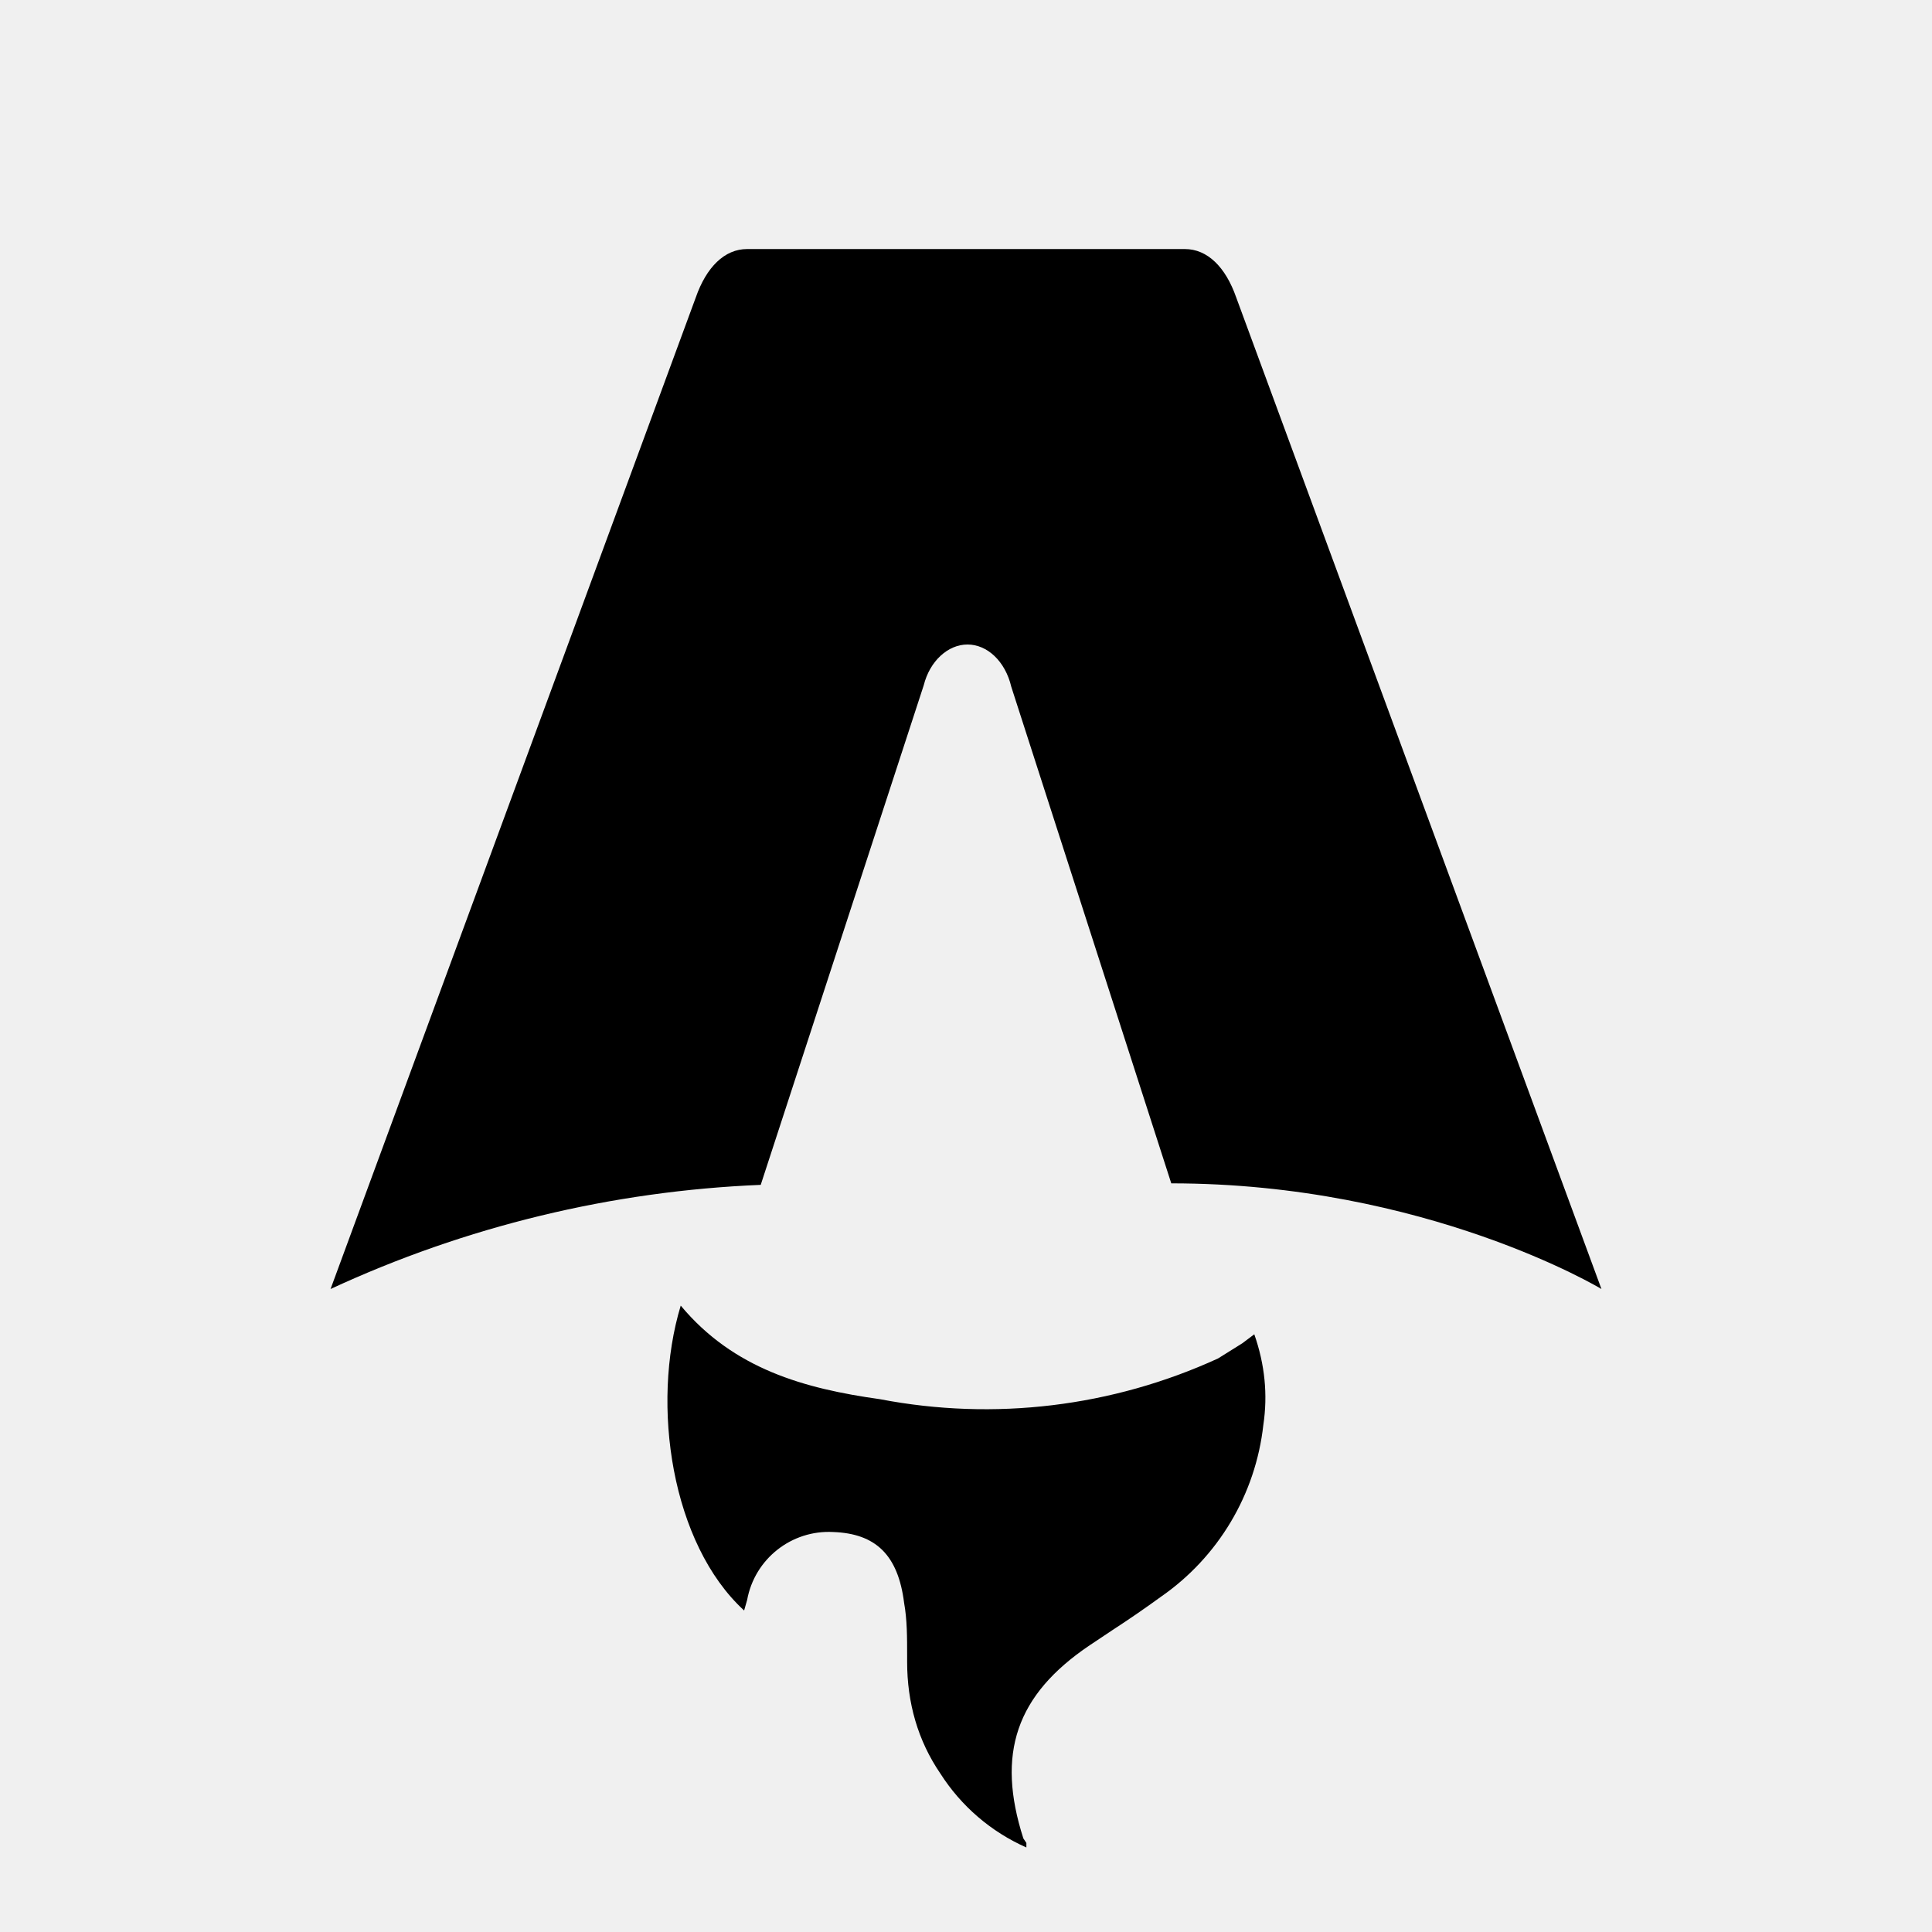
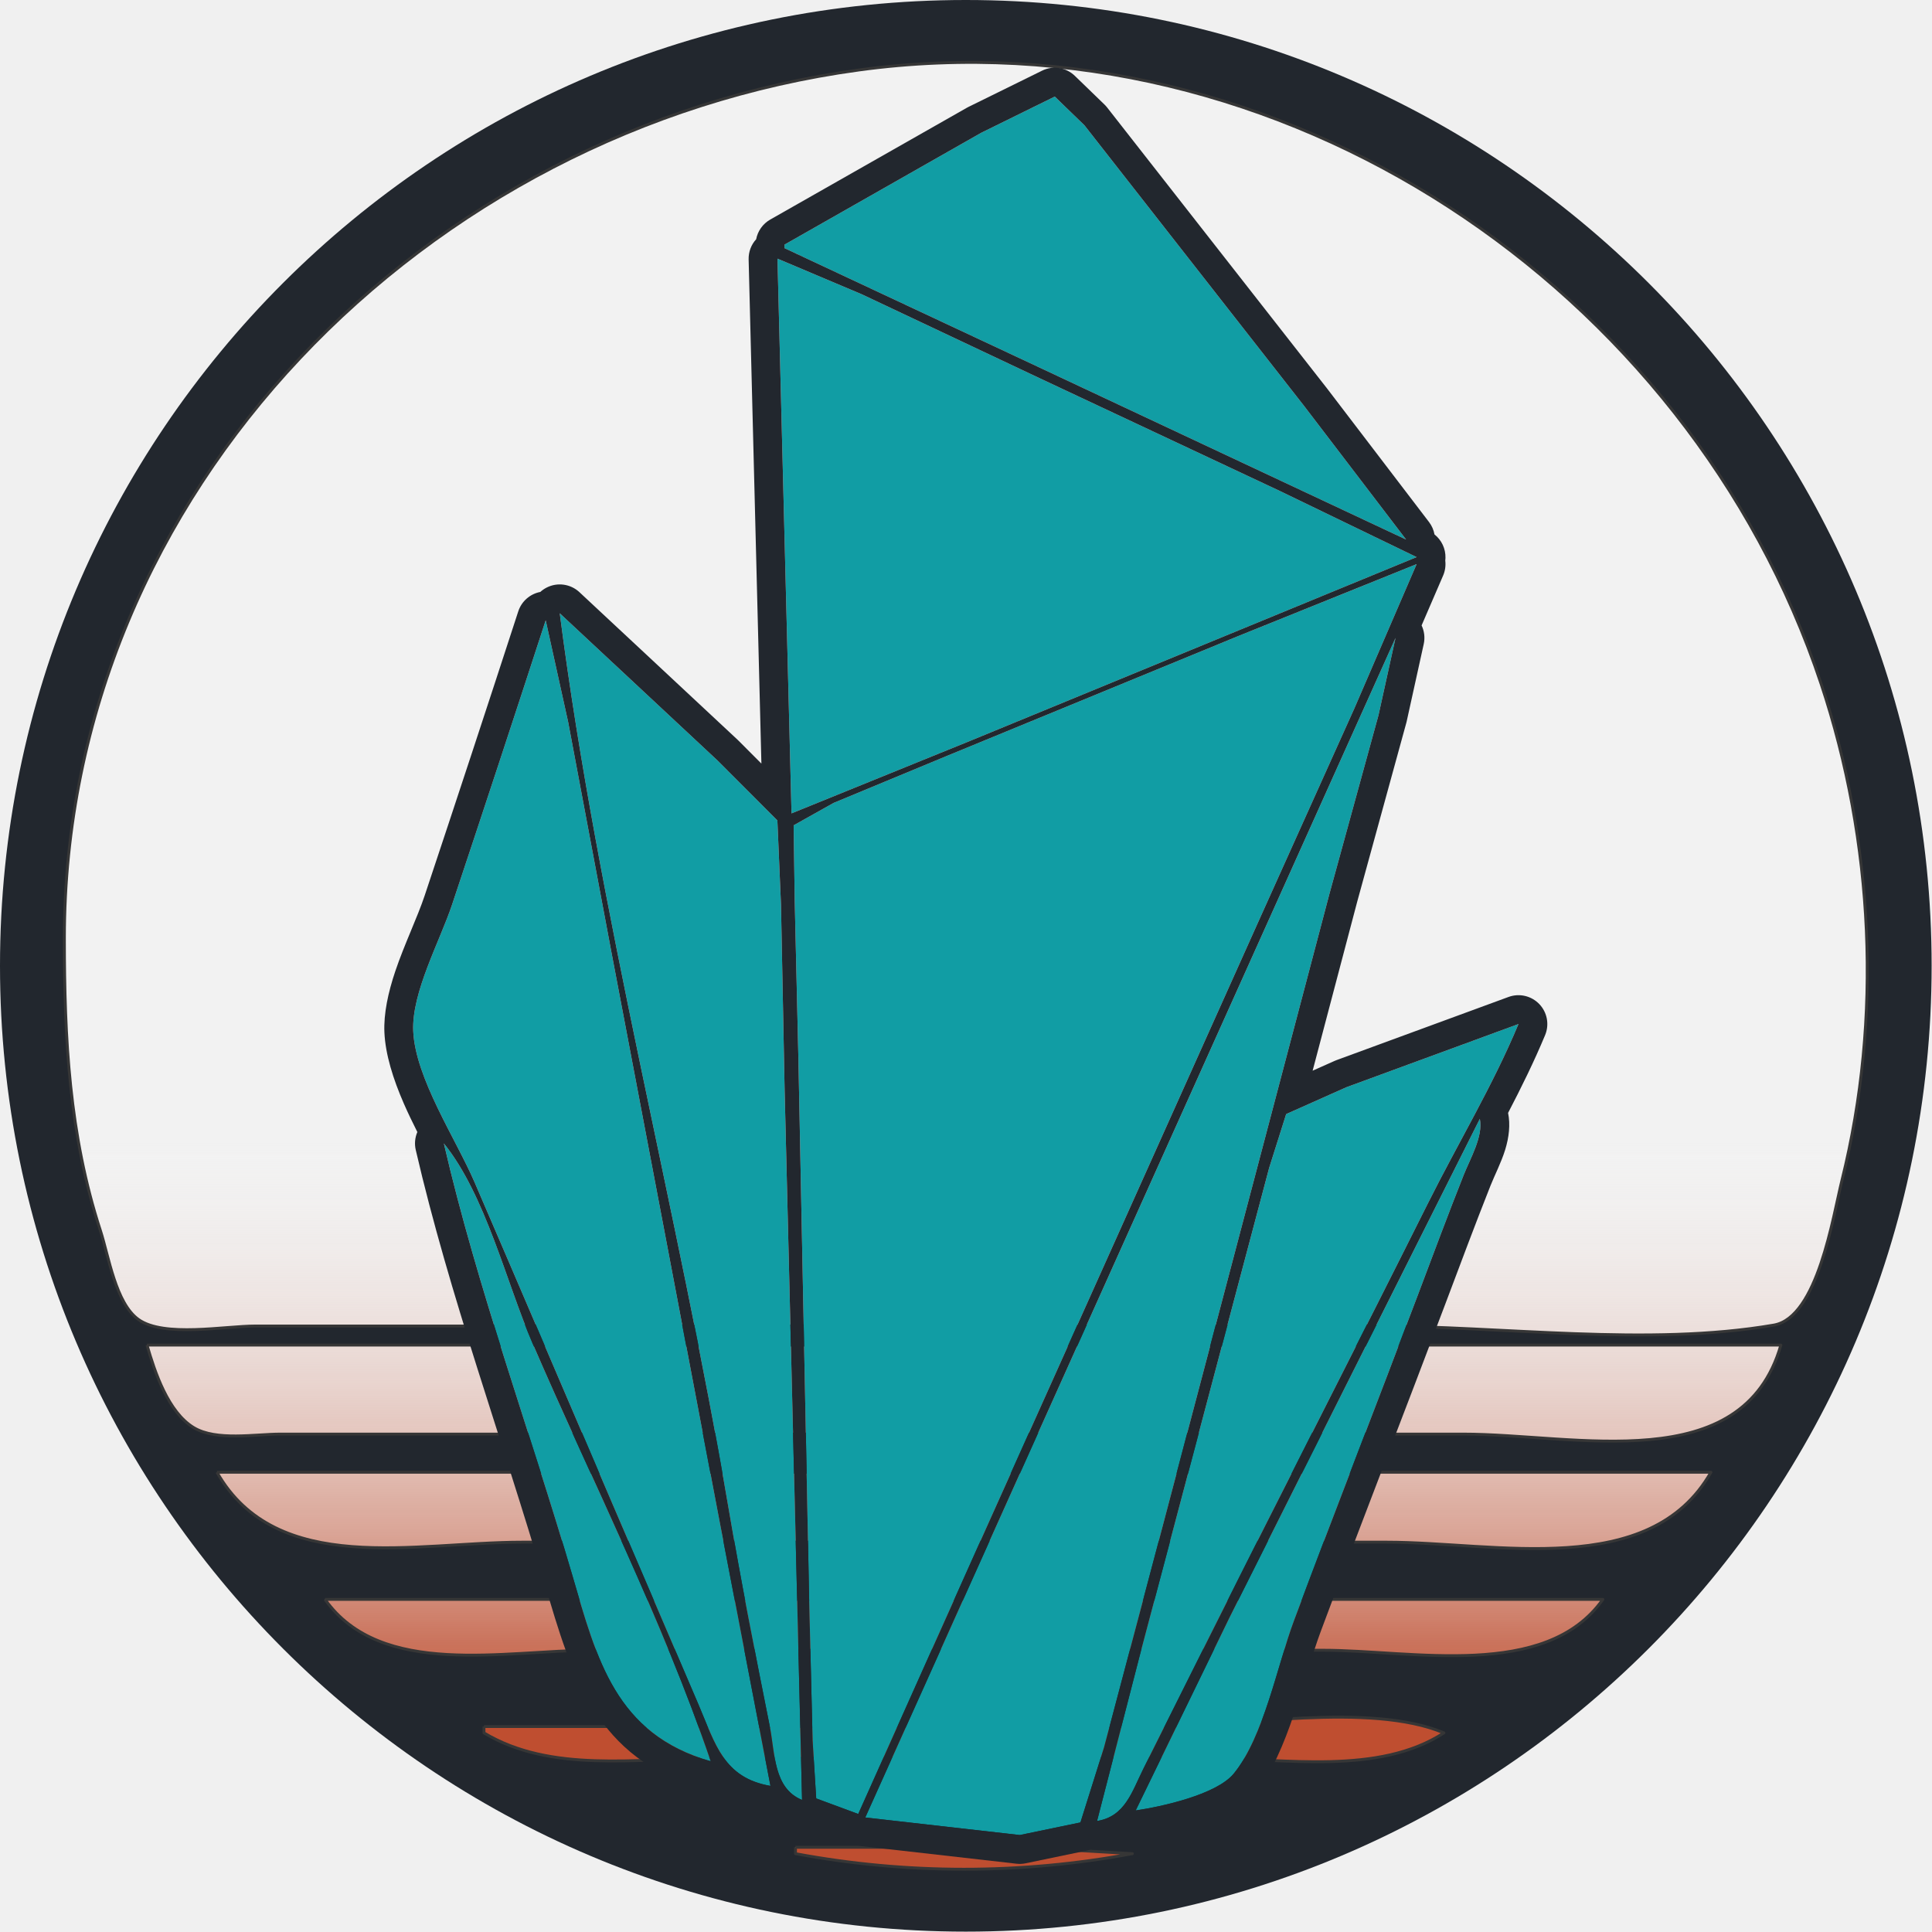
- <svg xmlns="http://www.w3.org/2000/svg" fill="none" viewBox="0 0 128 128">
-   <path d="M50.4 78.5a75.1 75.1 0 0 0-28.5 6.9l24.2-65.7c.7-2 1.9-3.2 3.4-3.2h29c1.5 0 2.7 1.2 3.4 3.2l24.2 65.7s-11.6-7-28.5-7L67 45.5c-.4-1.7-1.6-2.8-2.9-2.8-1.3 0-2.5 1.1-2.9 2.7L50.4 78.5Zm-1.1 28.2Zm-4.2-20.2c-2 6.6-.6 15.8 4.2 20.2a17.5 17.5 0 0 1 .2-.7 5.5 5.5 0 0 1 5.7-4.5c2.8.1 4.3 1.5 4.7 4.7.2 1.1.2 2.3.2 3.5v.4c0 2.7.7 5.2 2.2 7.4a13 13 0 0 0 5.7 4.9v-.3l-.2-.3c-1.8-5.6-.5-9.5 4.4-12.8l1.5-1a73 73 0 0 0 3.2-2.2 16 16 0 0 0 6.8-11.4c.3-2 .1-4-.6-6l-.8.6-1.6 1a37 37 0 0 1-22.4 2.7c-5-.7-9.7-2-13.2-6.2Z" />
-   <style>
-         path { fill: #000; }
-         @media (prefers-color-scheme: dark) {
-             path { fill: #FFF; }
-         }
-     </style>
+ <svg xmlns="http://www.w3.org/2000/svg" width="100%" height="100%" viewBox="0 0 2790 2790" version="1.1" xml:space="preserve" style="fill-rule:evenodd;clip-rule:evenodd;stroke-linejoin:round;stroke-miterlimit:2;">
+   <g id="crossinguard-logo">
+     <g id="background">
+       <path id="background1" d="M2789.46,1394.73c-0,-769.772 -624.958,-1394.73 -1394.73,-1394.73c-769.772,0 -1394.73,624.957 -1394.73,1394.73c0,769.772 624.957,1394.73 1394.73,1394.73c769.772,-0 1394.73,-624.958 1394.73,-1394.73Z" style="fill:#22272e;" />
+       <path id="sun" d="M1240.56,101.029c-623.348,84.847 -1147.58,607.299 -1147.58,1253.85c-0,144.466 6.84,283.571 52.054,422.309c11.899,36.53 21.878,104.651 54.892,128.272c36.676,26.248 125.022,9.438 168.474,9.438l1615.79,0c183.934,0 396.402,29.902 577.417,-1.357c63.254,-10.925 85.371,-157.016 98.508,-209.796c58.04,-233.225 45.591,-488.493 -30.223,-716.09c-190.865,-573.038 -781.236,-969.394 -1389.34,-886.622m-1028.23,1841.41c11.246,39.055 30.47,96.773 67.285,119.092c32.582,19.756 88.896,9.437 125.508,9.437l1707.6,-0c163.48,-0 403.6,63.907 459.033,-128.529l-2359.43,-0m100.987,183.613c86.344,151.554 286.703,100.987 440.671,100.987l1248.57,0c158.165,0 379.639,54.46 468.213,-100.987l-2157.45,0m156.071,183.613c80.799,114.299 259.996,73.445 385.587,73.445l1055.78,0c128.538,0 321.396,43.342 403.949,-73.445l-1845.31,0m229.516,183.613l0,9.18c96.416,58.141 221.263,36.723 330.504,36.723l716.09,0c109.232,0 244.986,24.889 339.684,-36.723c-107.358,-45.049 -296.269,-9.18 -413.129,-9.18l-973.149,0m449.85,174.43l-0,9.181c160.762,29.956 325.812,29.956 486.574,0l-156.071,-9.181l-330.503,0" style="fill:url(#_Linear1);fill-rule:nonzero;" />
+       <path id="sun1" d="M1240.56,101.029c-623.348,84.847 -1147.58,607.299 -1147.58,1253.85c-0,144.466 6.84,283.571 52.054,422.309c11.899,36.53 21.878,104.651 54.892,128.272c36.676,26.248 125.022,9.438 168.474,9.438l1615.79,0c183.934,0 396.402,29.902 577.417,-1.357c63.254,-10.925 85.371,-157.016 98.508,-209.796c58.04,-233.225 45.591,-488.493 -30.223,-716.09c-190.865,-573.038 -781.236,-969.394 -1389.34,-886.622m-1028.23,1841.41c11.246,39.055 30.47,96.773 67.285,119.092c32.582,19.756 88.896,9.437 125.508,9.437l1707.6,-0c163.48,-0 403.6,63.907 459.033,-128.529l-2359.43,-0m100.987,183.613c86.344,151.554 286.703,100.987 440.671,100.987l1248.57,0c158.165,0 379.639,54.46 468.213,-100.987l-2157.45,0m156.071,183.613c80.799,114.299 259.996,73.445 385.587,73.445l1055.78,0c128.538,0 321.396,43.342 403.949,-73.445l-1845.31,0m229.516,183.613l0,9.18c96.416,58.141 221.263,36.723 330.504,36.723l716.09,0c109.232,0 244.986,24.889 339.684,-36.723c-107.358,-45.049 -296.269,-9.18 -413.129,-9.18l-973.149,0m449.85,174.43l-0,9.181c160.762,29.956 325.812,29.956 486.574,0l-156.071,-9.181l-330.503,0" style="fill:url(#_Linear2);fill-rule:nonzero;stroke:#363636;stroke-width:4.17px;" />
+     </g>
+     <path id="crystal-blue" d="M1132.9,353.285l0,5.068l354.998,166.199l542.63,254.611l-147.066,-192.66l-226.183,-288.988l-91.282,-116.61l-42.799,-41.432l-106.3,52.332l-283.998,161.48Zm-10.145,20.279l20.285,801.058l258.638,-105.004l644.07,-265.102l-197.787,-95.628l-349.921,-164.257l-253.567,-119.66l-121.718,-51.407Zm116.641,2246l186.074,-415.738l391.355,-872.035l139.208,-309.271l89.715,-207.867l-258.645,104.314l-420.921,173.167l-162.285,67.329l-57.797,32.366l1.565,109.537l5.322,228.155l15.414,775.704l5.072,207.871l5.213,84.01l60.71,22.458Zm-431.063,-1733.94c56.009,433.593 170.505,861.781 243.837,1292.85c17.861,104.981 38.548,209.918 59.43,314.338c7.774,38.869 5.194,89.667 46.659,106.468l-25.161,-1024.13l-5.269,-268.712l-5.214,-121.656l-86.071,-86.209l-228.211,-212.944Zm-20.285,10.139c-44.604,137.035 -89.648,273.928 -135.239,410.67c-17.601,52.796 -58.528,126.65 -56.06,182.52c3.005,68.049 61.522,155.629 88.446,218.01c67.033,155.317 133.235,310.997 199.97,466.439c41.346,96.304 82.744,192.596 123.889,288.991c24.154,56.601 36.087,104.993 103.561,116.611l-74.099,-385.322l-155.111,-816.268l-62.899,-334.618l-32.458,-147.033Zm1227.27,25.354l-765.771,1703.51l223.14,25.348l87.581,-18.19l34.129,-108.558l77.945,-294.062l247.386,-937.947l70.998,-258.566l24.592,-111.539Zm-431.064,1708.58c40.721,-6.524 50.461,-42.65 67.195,-76.046l101.431,-202.799c102.39,-204.76 206.908,-408.642 309.348,-613.469c43.005,-86.063 93.57,-169.633 130.591,-258.572l-248.496,91.26l-86.975,38.782l-24.598,77.829l-55.175,207.867l-131.858,496.862l-61.463,238.286Zm552.779,-1014l-361.333,719.94l-135.665,278.851c37.532,-5.54 116.694,-22.837 141.646,-53.231c43.462,-53.097 62.782,-156.148 86.825,-220.551c58.773,-157.552 120.038,-314.18 179.37,-471.505c21.708,-57.527 43.159,-115.23 65.826,-172.381c9.286,-23.403 28.5,-56.04 23.331,-81.123Zm-1496.05,35.496c48.629,210.141 124.904,416.533 185.491,623.606c35.596,121.662 62.135,229.026 199.934,268.706c-69.803,-204.995 -171.378,-404.438 -257.216,-603.327c-38.176,-88.453 -67.809,-214.25 -128.209,-288.985Z" style="fill:#119da4;fill-rule:nonzero;" />
+     <path d="M780.264,854.834c2.679,-2.443 5.708,-4.561 9.041,-6.272c15.629,-8.022 34.61,-5.38 47.454,6.605l228.211,212.944c0.359,0.335 0.713,0.677 1.06,1.025l33.508,33.562l-18.437,-728.079c-0.275,-10.871 3.705,-21.279 10.868,-29.133c2.26,-11.868 9.61,-22.323 20.336,-28.422l283.998,-161.48c0.718,-0.409 1.449,-0.796 2.191,-1.161l106.301,-52.332c15.783,-7.77 34.745,-4.791 47.384,7.445l42.799,41.432c1.372,1.328 2.651,2.749 3.829,4.253l91.283,116.612l226.184,288.989c0.104,0.133 0.206,0.266 0.308,0.399l147.066,192.66c4.123,5.401 6.751,11.552 7.891,17.908c10.232,8.063 16.257,20.606 15.857,33.975c-0.039,1.287 -0.137,2.563 -0.291,3.824c0.882,7.191 -0.105,14.636 -3.102,21.579l-31.082,72.016c3.877,8.119 5.152,17.526 3.083,26.912l-24.592,111.539c-0.152,0.692 -0.322,1.379 -0.51,2.062l-70.941,258.363l-64.392,244.138l31.783,-14.172c0.856,-0.381 1.724,-0.734 2.604,-1.057l248.496,-91.26c15.543,-5.708 32.99,-1.672 44.446,10.282c11.457,11.954 14.748,29.557 8.385,44.843c-15.908,38.216 -34.273,75.46 -53.471,112.335c0.009,0.043 0.018,0.086 0.027,0.13c3.378,16.39 1.453,34.853 -4.328,53.438c-5.629,18.093 -15.174,36.57 -21.082,51.46c-22.581,56.933 -43.947,114.417 -65.569,171.717c-59.315,157.279 -120.562,313.861 -179.319,471.366l-0.003,0.009c-25.411,68.07 -47.681,176.251 -93.618,232.371l-0.038,0.046c-10.793,13.148 -28.046,25.415 -49.179,35.216c-37.873,17.565 -89.49,28.502 -118.587,32.797c-4.855,0.717 -9.709,0.561 -14.365,-0.384c-11.241,7.509 -24.599,12.901 -40.908,15.514c-5.095,0.817 -10.214,0.67 -15.122,-0.357c-2.24,0.894 -4.574,1.6 -6.983,2.101l-87.581,18.19c-4.332,0.899 -8.78,1.104 -13.176,0.604l-223.14,-25.348c-6.847,-0.778 -13.289,-3.225 -18.823,-7.01c-0.36,-0.123 -0.719,-0.25 -1.078,-0.383l-53.556,-19.811c-9.278,3.078 -19.479,2.836 -28.772,-0.93c-11.074,-4.486 -20.38,-10.322 -28.214,-17.264c-2.933,0.125 -5.9,-0.058 -8.853,-0.567c-33.481,-5.765 -56.846,-18.019 -74.737,-35.125c-5.264,0.561 -10.672,0.122 -15.936,-1.393c-154.163,-44.392 -188.572,-160.936 -228.395,-297.045c-60.809,-207.831 -137.288,-415.002 -186.095,-625.913c-2.058,-8.894 -1.099,-17.903 2.309,-25.836c-6.809,-13.524 -13.454,-27.252 -19.438,-40.929c-15.621,-35.703 -26.728,-71.282 -28.13,-103.034c-1.19,-26.937 5.338,-57.461 15.739,-88.322c12.929,-38.362 31.871,-77.573 42.419,-109.214c45.56,-136.648 90.573,-273.447 135.146,-410.388c4.781,-14.688 17.157,-25.252 31.837,-28.04Zm803.987,1774.87c40.721,-6.524 50.461,-42.65 67.195,-76.046l101.431,-202.799c102.39,-204.76 206.908,-408.642 309.348,-613.469c43.005,-86.063 93.57,-169.633 130.591,-258.572l-248.496,91.26l-86.975,38.782l-24.598,77.829l-55.175,207.867l-131.858,496.862l-61.463,238.286Zm-344.855,-10.139l186.074,-415.738l391.355,-872.035l139.208,-309.271l89.715,-207.867l-258.645,104.314l-420.921,173.167l-162.285,67.329l-57.797,32.366l1.565,109.537l5.322,228.155l15.414,775.704l5.072,207.871l5.213,84.01l60.71,22.458Zm-431.063,-1733.94c56.009,433.593 170.505,861.781 243.837,1292.85c17.861,104.981 38.548,209.918 59.43,314.338c7.774,38.869 5.194,89.667 46.659,106.468l-25.161,-1024.13l-5.269,-268.712l-5.214,-121.656l-86.071,-86.209l-228.211,-212.944Zm-20.285,10.139c-44.604,137.035 -89.648,273.928 -135.239,410.67c-17.601,52.796 -58.528,126.65 -56.06,182.52c3.005,68.049 61.522,155.629 88.446,218.01c67.033,155.317 133.235,310.997 199.97,466.439c41.346,96.304 82.744,192.596 123.889,288.991c24.154,56.601 36.087,104.993 103.561,116.611l-74.099,-385.322l-155.111,-816.268l-62.899,-334.618l-32.458,-147.033Zm1348.98,719.937l-361.333,719.94l-135.665,278.851c37.532,-5.54 116.694,-22.837 141.646,-53.231c43.462,-53.097 62.782,-156.148 86.825,-220.551c58.773,-157.552 120.038,-314.18 179.37,-471.505c21.708,-57.527 43.159,-115.23 65.826,-172.381c9.286,-23.403 28.5,-56.04 23.331,-81.123Zm-121.715,-694.583l-765.771,1703.51l223.14,25.348l87.581,-18.19l34.129,-108.558l77.945,-294.062l247.386,-937.947l70.998,-258.566l24.592,-111.539Zm-1374.34,730.079c48.629,210.141 124.904,416.533 185.491,623.606c35.596,121.662 62.135,229.026 199.934,268.706c-69.803,-204.995 -171.378,-404.438 -257.216,-603.327c-38.176,-88.453 -67.809,-214.25 -128.209,-288.985Zm481.779,-1277.64l20.285,801.058l258.638,-105.004l644.07,-265.102l-197.787,-95.628l-349.921,-164.257l-253.567,-119.66l-121.718,-51.407Zm10.145,-20.279l0,5.068l354.998,166.199l542.63,254.611l-147.066,-192.66l-226.183,-288.988l-91.282,-116.61l-42.799,-41.432l-106.3,52.332l-283.998,161.48Z" style="fill:#22272e;" />
+   </g>
+   <defs>
+     <linearGradient id="_Linear1" x1="0" y1="0" x2="1" y2="0" gradientUnits="userSpaceOnUse" gradientTransform="matrix(2603.49,0,0,2609.25,92.982,1394.73)">
+       <stop offset="0" style="stop-color:#f2f2f2;stop-opacity:1" />
+       <stop offset="1" style="stop-color:#f2f2f2;stop-opacity:1" />
+     </linearGradient>
+     <linearGradient id="_Linear2" x1="0" y1="0" x2="1" y2="0" gradientUnits="userSpaceOnUse" gradientTransform="matrix(1.65521e-13,2703.16,-2709.14,1.65887e-13,1396.6,-230.123)">
+       <stop offset="0" style="stop-color:#f2f2f2;stop-opacity:0" />
+       <stop offset="0.69" style="stop-color:#f2f2f2;stop-opacity:0" />
+       <stop offset="1" style="stop-color:#bf4e30;stop-opacity:1" />
+     </linearGradient>
+   </defs>
</svg>
